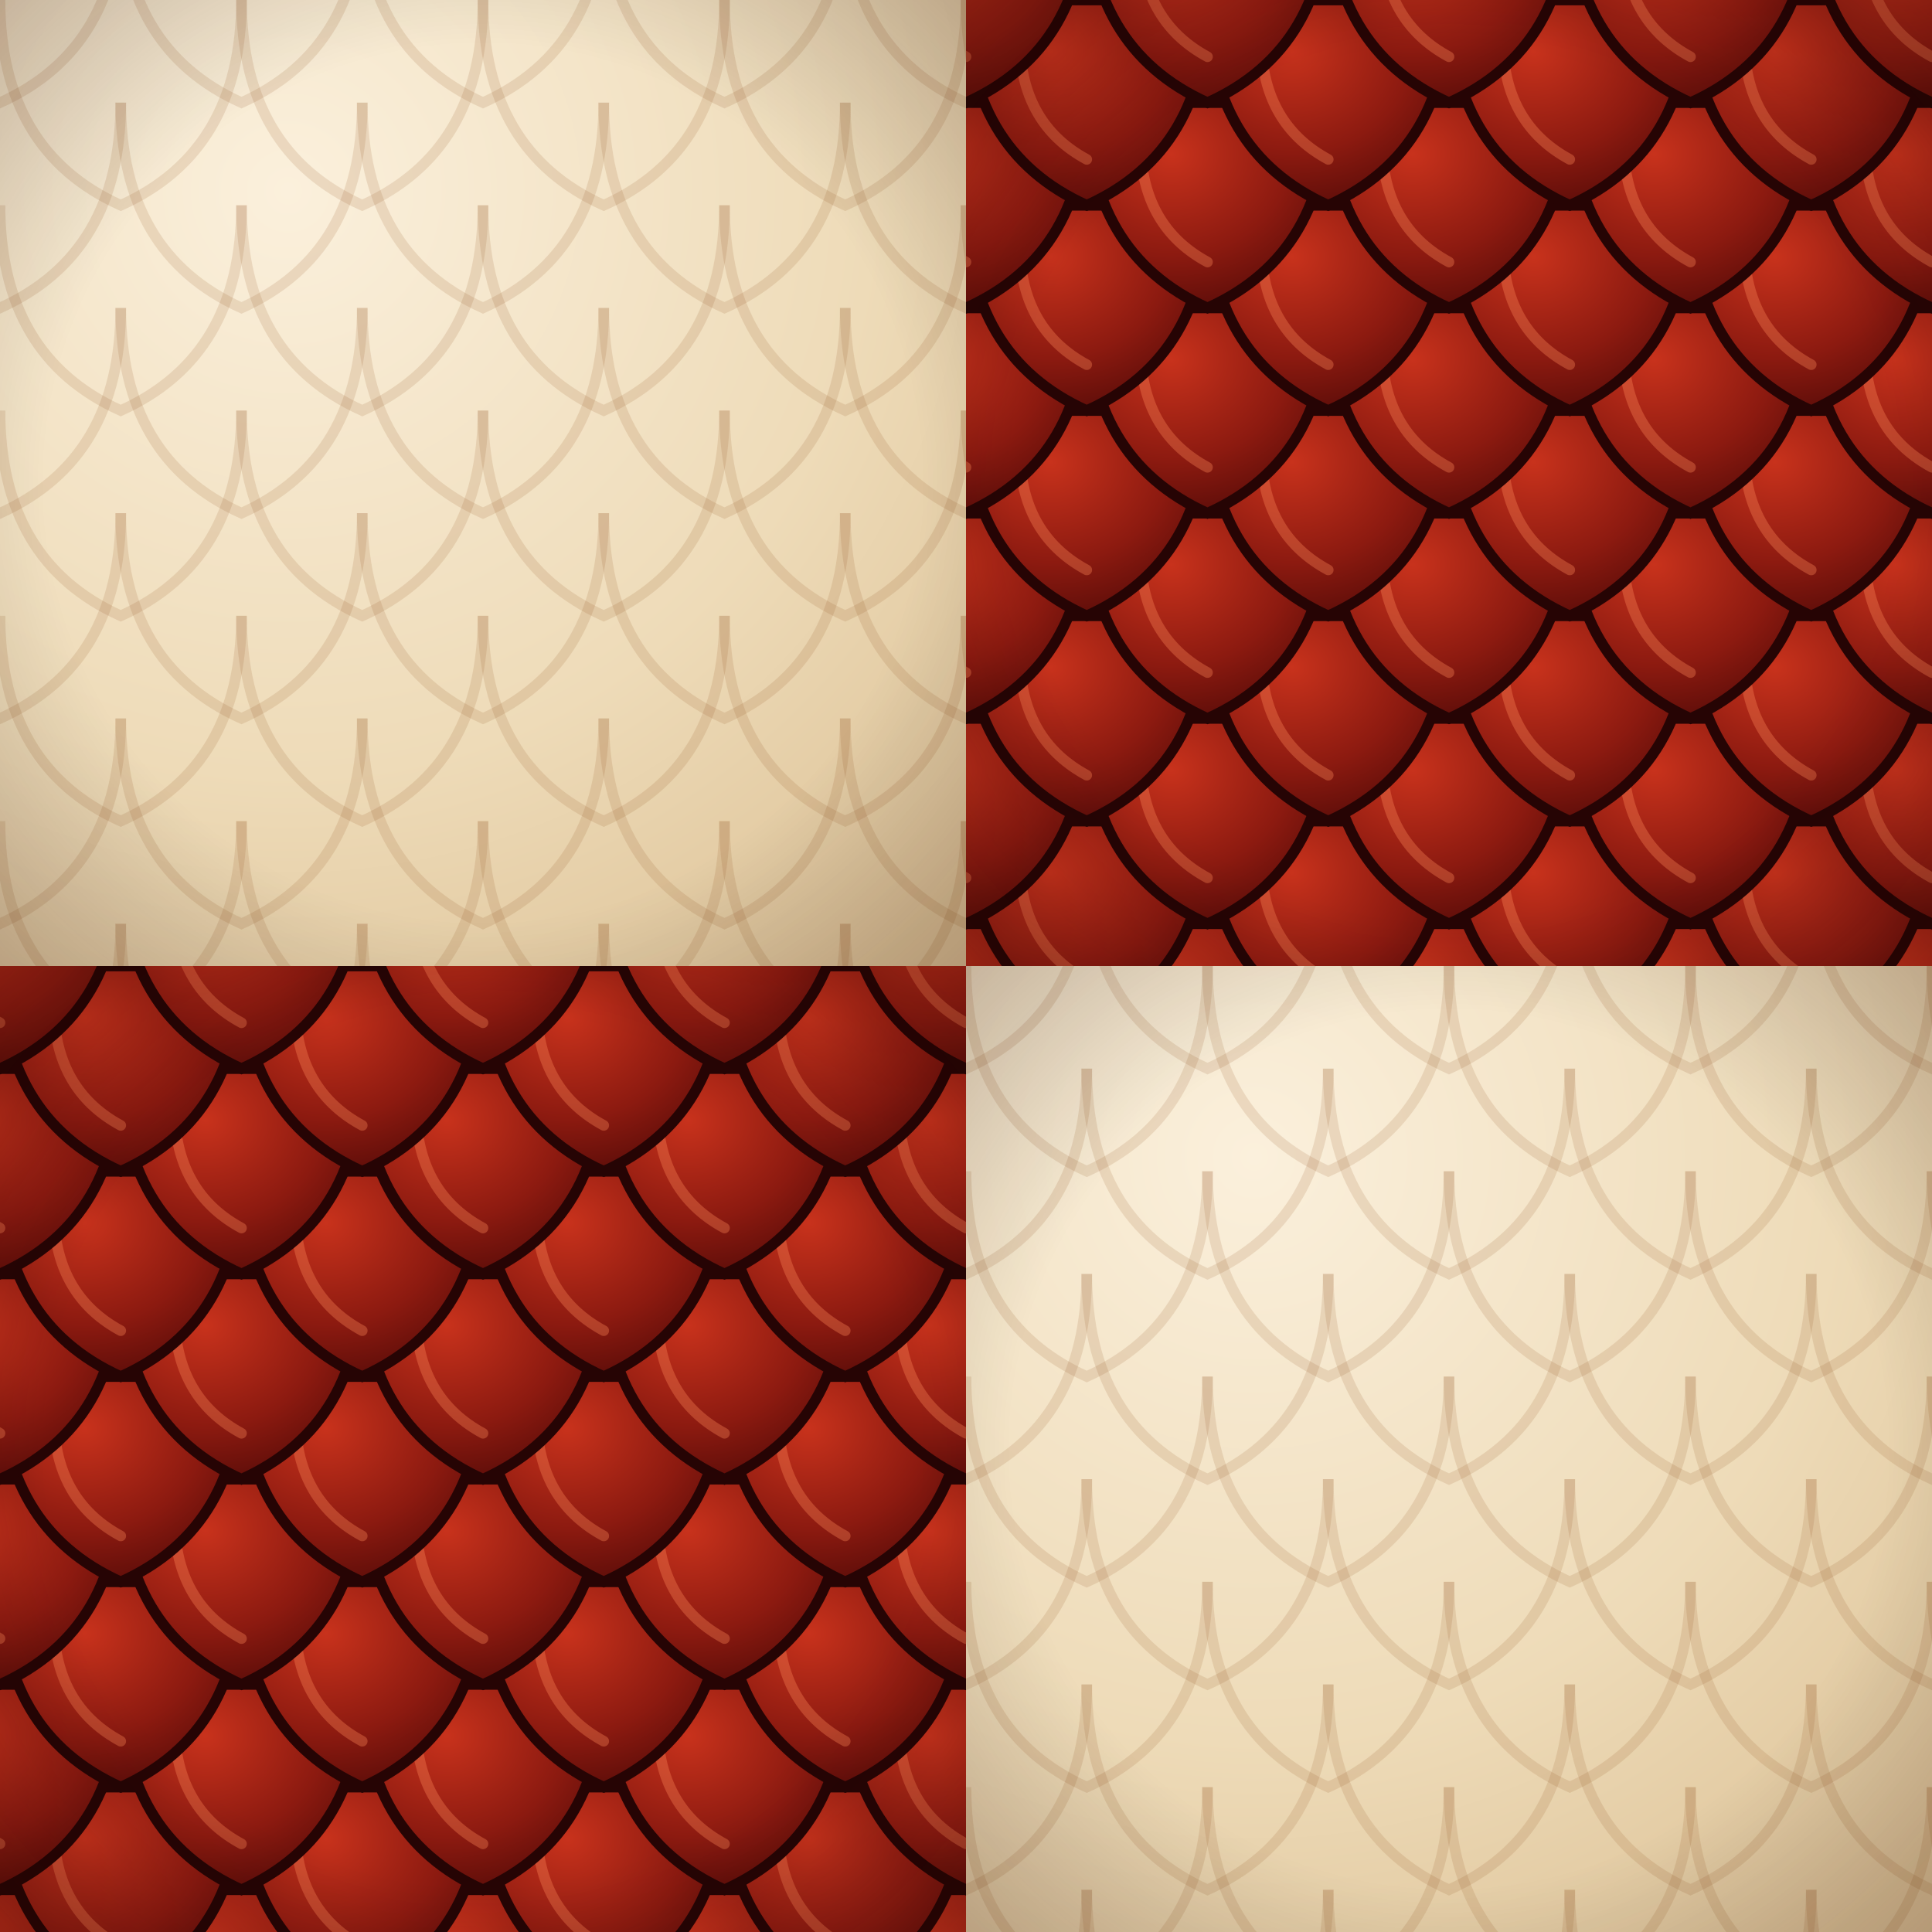
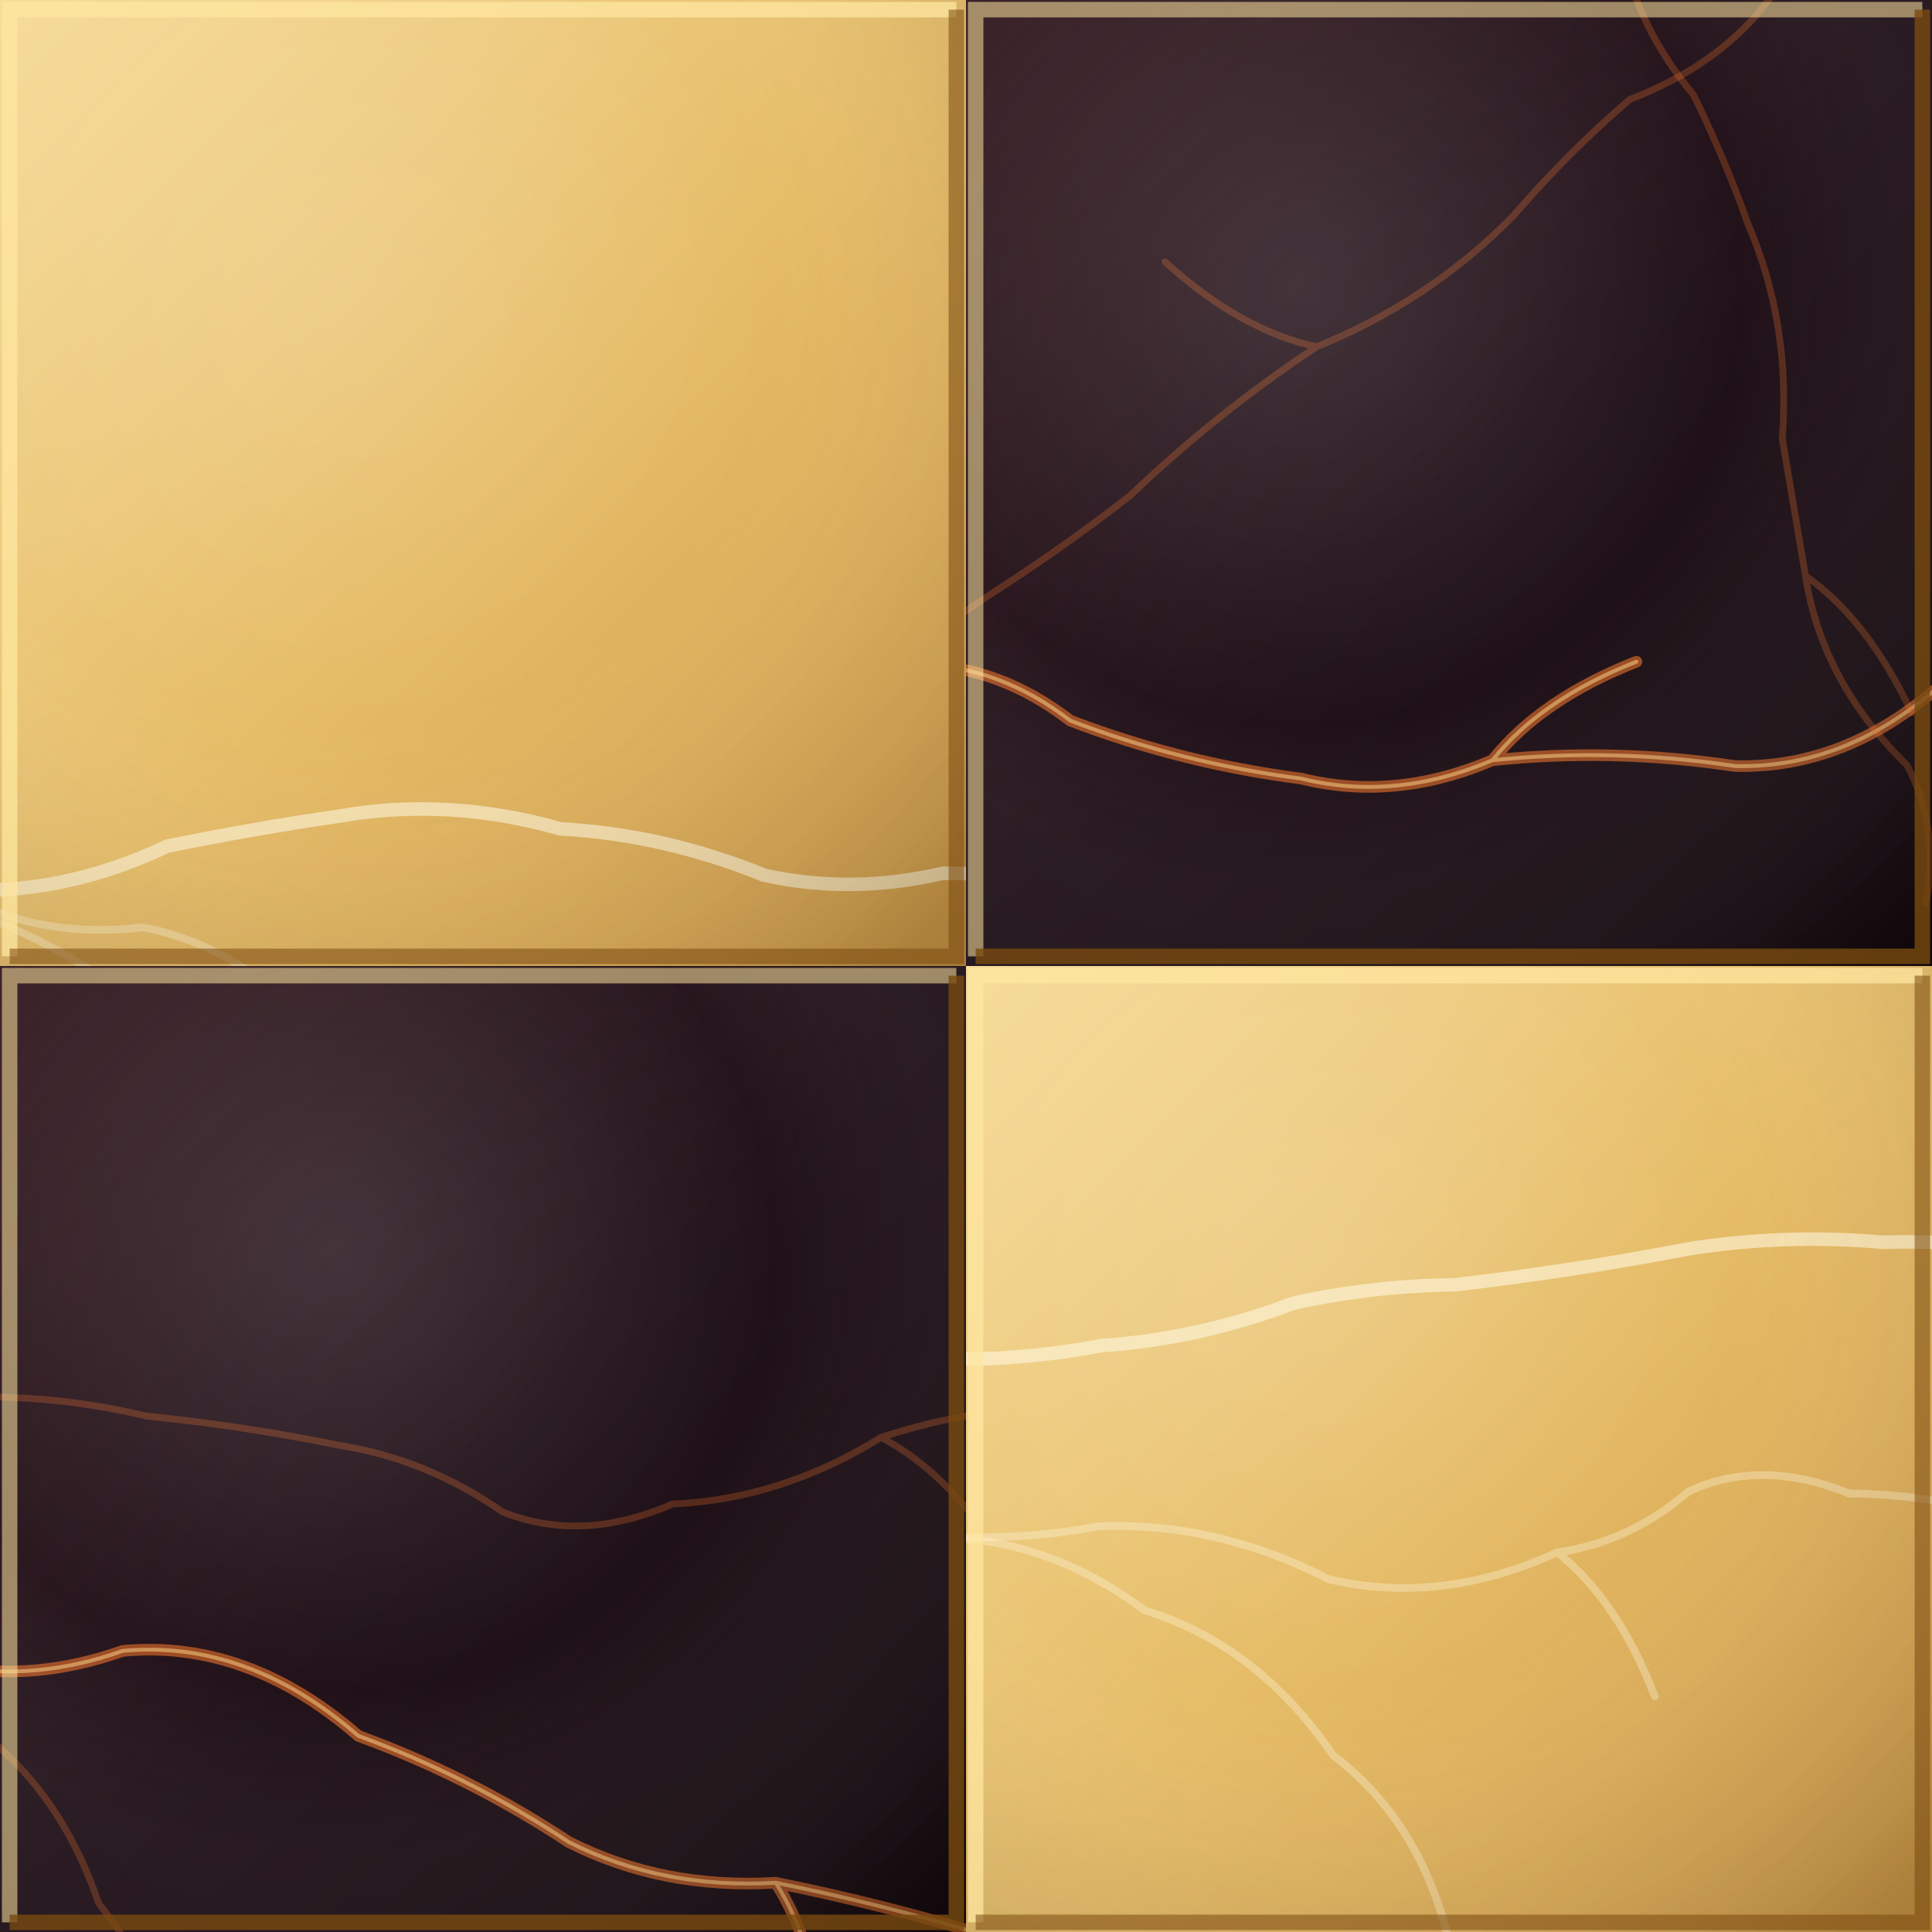
<svg xmlns="http://www.w3.org/2000/svg" viewBox="0 0 200 200">
  <defs>
-     <radialGradient id="gl" cx=".3" cy=".2" r="1">
-       <stop offset="0" stop-color="#fbf0dc" />
-       <stop offset=".6" stop-color="#eedbb8" />
-       <stop offset="1" stop-color="#dcc196" />
-     </radialGradient>
-     <radialGradient id="sd" cx=".35" cy=".25" r=".9">
-       <stop offset="0" stop-color="#c8321c" />
-       <stop offset=".55" stop-color="#8c1a10" />
-       <stop offset="1" stop-color="#4a0806" />
-     </radialGradient>
-     <radialGradient id="gv" cx=".5" cy=".5" r=".75">
-       <stop offset=".6" stop-color="#000" stop-opacity="0" />
-       <stop offset="1" stop-color="#2a0602" stop-opacity=".25" />
+     <linearGradient id="gl" x1="0" y1="0" x2="1" y2="1">
+       <stop offset="0" stop-color="#f6dc9a" />
+       <stop offset=".5" stop-color="#e6bd68" />
+       <stop offset="1" stop-color="#cf9a45" />
+     </linearGradient>
+     <linearGradient id="gd" x1="0" y1="0" x2="1" y2="1">
+       <stop offset="0" stop-color="#3a2228" />
+       <stop offset=".5" stop-color="#22121a" />
+       <stop offset="1" stop-color="#140a0e" />
+     </linearGradient>
+     <radialGradient id="gv" cx=".35" cy=".3" r=".9">
+       <stop offset="0" stop-color="#fff" stop-opacity=".12" />
+       <stop offset=".5" stop-color="#fff" stop-opacity="0" />
+       <stop offset="1" stop-color="#000" stop-opacity=".18" />
    </radialGradient>
    <clipPath id="c">
      <rect width="100" height="100" />
    </clipPath>
-     <g id="d" clip-path="url(#c)">
-       <rect width="100" height="100" fill="#4a0d0a" />
-       <path d="M0 106.25 Q0 121.875 12.5 127.5 Q25 121.875 25 106.25 Z" fill="url(#sd)" stroke="#260404" stroke-width="1.1" />
-       <path d="M5.625 111.875 Q6.25 119.375 12.5 122.75" fill="none" stroke="#ff8a5a" stroke-opacity=".35" stroke-width="1.1" stroke-linecap="round" />
-       <path d="M25 106.25 Q25 121.875 37.5 127.5 Q50 121.875 50 106.25 Z" fill="url(#sd)" stroke="#260404" stroke-width="1.1" />
-       <path d="M30.625 111.875 Q31.25 119.375 37.5 122.75" fill="none" stroke="#ff8a5a" stroke-opacity=".35" stroke-width="1.1" stroke-linecap="round" />
-       <path d="M50 106.25 Q50 121.875 62.5 127.5 Q75 121.875 75 106.25 Z" fill="url(#sd)" stroke="#260404" stroke-width="1.1" />
-       <path d="M55.625 111.875 Q56.25 119.375 62.5 122.75" fill="none" stroke="#ff8a5a" stroke-opacity=".35" stroke-width="1.1" stroke-linecap="round" />
-       <path d="M75 106.25 Q75 121.875 87.5 127.5 Q100 121.875 100 106.25 Z" fill="url(#sd)" stroke="#260404" stroke-width="1.1" />
-       <path d="M80.625 111.875 Q81.25 119.375 87.5 122.75" fill="none" stroke="#ff8a5a" stroke-opacity=".35" stroke-width="1.1" stroke-linecap="round" />
-       <path d="M100 106.25 Q100 121.875 112.5 127.5 Q125 121.875 125 106.25 Z" fill="url(#sd)" stroke="#260404" stroke-width="1.1" />
-       <path d="M105.625 111.875 Q106.25 119.375 112.5 122.75" fill="none" stroke="#ff8a5a" stroke-opacity=".35" stroke-width="1.1" stroke-linecap="round" />
-       <path d="M-12.5 95.625 Q-12.5 111.25 0 116.875 Q12.5 111.25 12.5 95.625 Z" fill="url(#sd)" stroke="#260404" stroke-width="1.1" />
-       <path d="M-6.875 101.25 Q-6.25 108.75 0 112.125" fill="none" stroke="#ff8a5a" stroke-opacity=".35" stroke-width="1.1" stroke-linecap="round" />
-       <path d="M12.5 95.625 Q12.5 111.25 25 116.875 Q37.5 111.25 37.5 95.625 Z" fill="url(#sd)" stroke="#260404" stroke-width="1.1" />
-       <path d="M18.125 101.25 Q18.75 108.75 25 112.125" fill="none" stroke="#ff8a5a" stroke-opacity=".35" stroke-width="1.1" stroke-linecap="round" />
-       <path d="M37.5 95.625 Q37.5 111.25 50 116.875 Q62.5 111.25 62.5 95.625 Z" fill="url(#sd)" stroke="#260404" stroke-width="1.1" />
-       <path d="M43.125 101.25 Q43.75 108.75 50 112.125" fill="none" stroke="#ff8a5a" stroke-opacity=".35" stroke-width="1.1" stroke-linecap="round" />
-       <path d="M62.5 95.625 Q62.5 111.25 75 116.875 Q87.5 111.25 87.5 95.625 Z" fill="url(#sd)" stroke="#260404" stroke-width="1.1" />
-       <path d="M68.125 101.25 Q68.75 108.75 75 112.125" fill="none" stroke="#ff8a5a" stroke-opacity=".35" stroke-width="1.1" stroke-linecap="round" />
-       <path d="M87.5 95.625 Q87.5 111.25 100 116.875 Q112.5 111.25 112.5 95.625 Z" fill="url(#sd)" stroke="#260404" stroke-width="1.1" />
-       <path d="M93.125 101.25 Q93.75 108.75 100 112.125" fill="none" stroke="#ff8a5a" stroke-opacity=".35" stroke-width="1.1" stroke-linecap="round" />
-       <path d="M0 85 Q0 100.625 12.5 106.25 Q25 100.625 25 85 Z" fill="url(#sd)" stroke="#260404" stroke-width="1.1" />
-       <path d="M5.625 90.625 Q6.25 98.125 12.5 101.5" fill="none" stroke="#ff8a5a" stroke-opacity=".35" stroke-width="1.1" stroke-linecap="round" />
-       <path d="M25 85 Q25 100.625 37.5 106.25 Q50 100.625 50 85 Z" fill="url(#sd)" stroke="#260404" stroke-width="1.1" />
-       <path d="M30.625 90.625 Q31.25 98.125 37.5 101.5" fill="none" stroke="#ff8a5a" stroke-opacity=".35" stroke-width="1.1" stroke-linecap="round" />
-       <path d="M50 85 Q50 100.625 62.5 106.25 Q75 100.625 75 85 Z" fill="url(#sd)" stroke="#260404" stroke-width="1.1" />
-       <path d="M55.625 90.625 Q56.25 98.125 62.5 101.5" fill="none" stroke="#ff8a5a" stroke-opacity=".35" stroke-width="1.1" stroke-linecap="round" />
-       <path d="M75 85 Q75 100.625 87.5 106.25 Q100 100.625 100 85 Z" fill="url(#sd)" stroke="#260404" stroke-width="1.1" />
-       <path d="M80.625 90.625 Q81.25 98.125 87.5 101.5" fill="none" stroke="#ff8a5a" stroke-opacity=".35" stroke-width="1.1" stroke-linecap="round" />
-       <path d="M100 85 Q100 100.625 112.5 106.25 Q125 100.625 125 85 Z" fill="url(#sd)" stroke="#260404" stroke-width="1.1" />
-       <path d="M105.625 90.625 Q106.25 98.125 112.5 101.5" fill="none" stroke="#ff8a5a" stroke-opacity=".35" stroke-width="1.1" stroke-linecap="round" />
-       <path d="M-12.5 74.375 Q-12.5 90 0 95.625 Q12.5 90 12.5 74.375 Z" fill="url(#sd)" stroke="#260404" stroke-width="1.1" />
-       <path d="M-6.875 80 Q-6.25 87.5 0 90.875" fill="none" stroke="#ff8a5a" stroke-opacity=".35" stroke-width="1.1" stroke-linecap="round" />
-       <path d="M12.5 74.375 Q12.5 90 25 95.625 Q37.5 90 37.5 74.375 Z" fill="url(#sd)" stroke="#260404" stroke-width="1.1" />
-       <path d="M18.125 80 Q18.75 87.5 25 90.875" fill="none" stroke="#ff8a5a" stroke-opacity=".35" stroke-width="1.1" stroke-linecap="round" />
-       <path d="M37.5 74.375 Q37.5 90 50 95.625 Q62.5 90 62.5 74.375 Z" fill="url(#sd)" stroke="#260404" stroke-width="1.1" />
-       <path d="M43.125 80 Q43.75 87.5 50 90.875" fill="none" stroke="#ff8a5a" stroke-opacity=".35" stroke-width="1.1" stroke-linecap="round" />
-       <path d="M62.5 74.375 Q62.5 90 75 95.625 Q87.5 90 87.5 74.375 Z" fill="url(#sd)" stroke="#260404" stroke-width="1.1" />
-       <path d="M68.125 80 Q68.75 87.5 75 90.875" fill="none" stroke="#ff8a5a" stroke-opacity=".35" stroke-width="1.1" stroke-linecap="round" />
-       <path d="M87.5 74.375 Q87.5 90 100 95.625 Q112.5 90 112.5 74.375 Z" fill="url(#sd)" stroke="#260404" stroke-width="1.1" />
-       <path d="M93.125 80 Q93.75 87.5 100 90.875" fill="none" stroke="#ff8a5a" stroke-opacity=".35" stroke-width="1.1" stroke-linecap="round" />
-       <path d="M0 63.75 Q0 79.375 12.5 85 Q25 79.375 25 63.75 Z" fill="url(#sd)" stroke="#260404" stroke-width="1.1" />
-       <path d="M5.625 69.375 Q6.25 76.875 12.5 80.25" fill="none" stroke="#ff8a5a" stroke-opacity=".35" stroke-width="1.1" stroke-linecap="round" />
-       <path d="M25 63.75 Q25 79.375 37.5 85 Q50 79.375 50 63.75 Z" fill="url(#sd)" stroke="#260404" stroke-width="1.1" />
-       <path d="M30.625 69.375 Q31.25 76.875 37.5 80.25" fill="none" stroke="#ff8a5a" stroke-opacity=".35" stroke-width="1.1" stroke-linecap="round" />
-       <path d="M50 63.75 Q50 79.375 62.5 85 Q75 79.375 75 63.75 Z" fill="url(#sd)" stroke="#260404" stroke-width="1.1" />
-       <path d="M55.625 69.375 Q56.25 76.875 62.5 80.25" fill="none" stroke="#ff8a5a" stroke-opacity=".35" stroke-width="1.1" stroke-linecap="round" />
-       <path d="M75 63.75 Q75 79.375 87.5 85 Q100 79.375 100 63.75 Z" fill="url(#sd)" stroke="#260404" stroke-width="1.1" />
-       <path d="M80.625 69.375 Q81.25 76.875 87.5 80.25" fill="none" stroke="#ff8a5a" stroke-opacity=".35" stroke-width="1.1" stroke-linecap="round" />
-       <path d="M100 63.75 Q100 79.375 112.5 85 Q125 79.375 125 63.75 Z" fill="url(#sd)" stroke="#260404" stroke-width="1.1" />
-       <path d="M105.625 69.375 Q106.25 76.875 112.5 80.25" fill="none" stroke="#ff8a5a" stroke-opacity=".35" stroke-width="1.1" stroke-linecap="round" />
-       <path d="M-12.5 53.125 Q-12.5 68.75 0 74.375 Q12.5 68.75 12.5 53.125 Z" fill="url(#sd)" stroke="#260404" stroke-width="1.1" />
-       <path d="M-6.875 58.75 Q-6.25 66.25 0 69.625" fill="none" stroke="#ff8a5a" stroke-opacity=".35" stroke-width="1.1" stroke-linecap="round" />
-       <path d="M12.5 53.125 Q12.5 68.75 25 74.375 Q37.5 68.75 37.5 53.125 Z" fill="url(#sd)" stroke="#260404" stroke-width="1.1" />
-       <path d="M18.125 58.75 Q18.75 66.25 25 69.625" fill="none" stroke="#ff8a5a" stroke-opacity=".35" stroke-width="1.1" stroke-linecap="round" />
-       <path d="M37.5 53.125 Q37.5 68.75 50 74.375 Q62.5 68.75 62.5 53.125 Z" fill="url(#sd)" stroke="#260404" stroke-width="1.1" />
-       <path d="M43.125 58.75 Q43.75 66.25 50 69.625" fill="none" stroke="#ff8a5a" stroke-opacity=".35" stroke-width="1.1" stroke-linecap="round" />
-       <path d="M62.5 53.125 Q62.5 68.75 75 74.375 Q87.5 68.75 87.5 53.125 Z" fill="url(#sd)" stroke="#260404" stroke-width="1.1" />
-       <path d="M68.125 58.75 Q68.75 66.25 75 69.625" fill="none" stroke="#ff8a5a" stroke-opacity=".35" stroke-width="1.1" stroke-linecap="round" />
-       <path d="M87.5 53.125 Q87.5 68.75 100 74.375 Q112.5 68.75 112.5 53.125 Z" fill="url(#sd)" stroke="#260404" stroke-width="1.1" />
-       <path d="M93.125 58.75 Q93.75 66.25 100 69.625" fill="none" stroke="#ff8a5a" stroke-opacity=".35" stroke-width="1.1" stroke-linecap="round" />
-       <path d="M0 42.5 Q0 58.125 12.5 63.75 Q25 58.125 25 42.5 Z" fill="url(#sd)" stroke="#260404" stroke-width="1.1" />
-       <path d="M5.625 48.125 Q6.25 55.625 12.5 59" fill="none" stroke="#ff8a5a" stroke-opacity=".35" stroke-width="1.1" stroke-linecap="round" />
-       <path d="M25 42.5 Q25 58.125 37.5 63.75 Q50 58.125 50 42.5 Z" fill="url(#sd)" stroke="#260404" stroke-width="1.1" />
-       <path d="M30.625 48.125 Q31.25 55.625 37.5 59" fill="none" stroke="#ff8a5a" stroke-opacity=".35" stroke-width="1.1" stroke-linecap="round" />
-       <path d="M50 42.5 Q50 58.125 62.5 63.75 Q75 58.125 75 42.5 Z" fill="url(#sd)" stroke="#260404" stroke-width="1.1" />
-       <path d="M55.625 48.125 Q56.25 55.625 62.5 59" fill="none" stroke="#ff8a5a" stroke-opacity=".35" stroke-width="1.1" stroke-linecap="round" />
-       <path d="M75 42.5 Q75 58.125 87.5 63.75 Q100 58.125 100 42.5 Z" fill="url(#sd)" stroke="#260404" stroke-width="1.1" />
-       <path d="M80.625 48.125 Q81.25 55.625 87.5 59" fill="none" stroke="#ff8a5a" stroke-opacity=".35" stroke-width="1.1" stroke-linecap="round" />
-       <path d="M100 42.5 Q100 58.125 112.5 63.75 Q125 58.125 125 42.5 Z" fill="url(#sd)" stroke="#260404" stroke-width="1.1" />
-       <path d="M105.625 48.125 Q106.25 55.625 112.5 59" fill="none" stroke="#ff8a5a" stroke-opacity=".35" stroke-width="1.1" stroke-linecap="round" />
-       <path d="M-12.5 31.875 Q-12.5 47.5 0 53.125 Q12.5 47.5 12.5 31.875 Z" fill="url(#sd)" stroke="#260404" stroke-width="1.1" />
-       <path d="M-6.875 37.5 Q-6.25 45 0 48.375" fill="none" stroke="#ff8a5a" stroke-opacity=".35" stroke-width="1.1" stroke-linecap="round" />
-       <path d="M12.5 31.875 Q12.5 47.5 25 53.125 Q37.5 47.5 37.5 31.875 Z" fill="url(#sd)" stroke="#260404" stroke-width="1.1" />
-       <path d="M18.125 37.5 Q18.75 45 25 48.375" fill="none" stroke="#ff8a5a" stroke-opacity=".35" stroke-width="1.1" stroke-linecap="round" />
-       <path d="M37.5 31.875 Q37.5 47.5 50 53.125 Q62.5 47.5 62.5 31.875 Z" fill="url(#sd)" stroke="#260404" stroke-width="1.1" />
-       <path d="M43.125 37.5 Q43.75 45 50 48.375" fill="none" stroke="#ff8a5a" stroke-opacity=".35" stroke-width="1.1" stroke-linecap="round" />
-       <path d="M62.5 31.875 Q62.5 47.5 75 53.125 Q87.5 47.5 87.5 31.875 Z" fill="url(#sd)" stroke="#260404" stroke-width="1.1" />
-       <path d="M68.125 37.5 Q68.75 45 75 48.375" fill="none" stroke="#ff8a5a" stroke-opacity=".35" stroke-width="1.1" stroke-linecap="round" />
-       <path d="M87.5 31.875 Q87.5 47.5 100 53.125 Q112.5 47.5 112.5 31.875 Z" fill="url(#sd)" stroke="#260404" stroke-width="1.1" />
-       <path d="M93.125 37.5 Q93.75 45 100 48.375" fill="none" stroke="#ff8a5a" stroke-opacity=".35" stroke-width="1.1" stroke-linecap="round" />
-       <path d="M0 21.25 Q0 36.875 12.5 42.5 Q25 36.875 25 21.25 Z" fill="url(#sd)" stroke="#260404" stroke-width="1.1" />
-       <path d="M5.625 26.875 Q6.25 34.375 12.5 37.75" fill="none" stroke="#ff8a5a" stroke-opacity=".35" stroke-width="1.1" stroke-linecap="round" />
-       <path d="M25 21.25 Q25 36.875 37.5 42.5 Q50 36.875 50 21.25 Z" fill="url(#sd)" stroke="#260404" stroke-width="1.1" />
-       <path d="M30.625 26.875 Q31.25 34.375 37.5 37.75" fill="none" stroke="#ff8a5a" stroke-opacity=".35" stroke-width="1.1" stroke-linecap="round" />
-       <path d="M50 21.25 Q50 36.875 62.5 42.5 Q75 36.875 75 21.25 Z" fill="url(#sd)" stroke="#260404" stroke-width="1.1" />
-       <path d="M55.625 26.875 Q56.25 34.375 62.5 37.75" fill="none" stroke="#ff8a5a" stroke-opacity=".35" stroke-width="1.1" stroke-linecap="round" />
-       <path d="M75 21.25 Q75 36.875 87.5 42.5 Q100 36.875 100 21.25 Z" fill="url(#sd)" stroke="#260404" stroke-width="1.1" />
-       <path d="M80.625 26.875 Q81.25 34.375 87.5 37.75" fill="none" stroke="#ff8a5a" stroke-opacity=".35" stroke-width="1.1" stroke-linecap="round" />
-       <path d="M100 21.25 Q100 36.875 112.5 42.5 Q125 36.875 125 21.25 Z" fill="url(#sd)" stroke="#260404" stroke-width="1.1" />
-       <path d="M105.625 26.875 Q106.25 34.375 112.5 37.75" fill="none" stroke="#ff8a5a" stroke-opacity=".35" stroke-width="1.1" stroke-linecap="round" />
-       <path d="M-12.5 10.625 Q-12.5 26.25 0 31.875 Q12.5 26.25 12.5 10.625 Z" fill="url(#sd)" stroke="#260404" stroke-width="1.1" />
-       <path d="M-6.875 16.25 Q-6.25 23.75 0 27.125" fill="none" stroke="#ff8a5a" stroke-opacity=".35" stroke-width="1.1" stroke-linecap="round" />
-       <path d="M12.5 10.625 Q12.5 26.25 25 31.875 Q37.5 26.25 37.5 10.625 Z" fill="url(#sd)" stroke="#260404" stroke-width="1.1" />
-       <path d="M18.125 16.25 Q18.75 23.75 25 27.125" fill="none" stroke="#ff8a5a" stroke-opacity=".35" stroke-width="1.1" stroke-linecap="round" />
-       <path d="M37.5 10.625 Q37.5 26.25 50 31.875 Q62.5 26.25 62.5 10.625 Z" fill="url(#sd)" stroke="#260404" stroke-width="1.1" />
-       <path d="M43.125 16.25 Q43.75 23.75 50 27.125" fill="none" stroke="#ff8a5a" stroke-opacity=".35" stroke-width="1.1" stroke-linecap="round" />
-       <path d="M62.5 10.625 Q62.5 26.25 75 31.875 Q87.5 26.25 87.5 10.625 Z" fill="url(#sd)" stroke="#260404" stroke-width="1.1" />
-       <path d="M68.125 16.25 Q68.75 23.75 75 27.125" fill="none" stroke="#ff8a5a" stroke-opacity=".35" stroke-width="1.1" stroke-linecap="round" />
-       <path d="M87.5 10.625 Q87.5 26.25 100 31.875 Q112.5 26.25 112.5 10.625 Z" fill="url(#sd)" stroke="#260404" stroke-width="1.1" />
-       <path d="M93.125 16.25 Q93.75 23.75 100 27.125" fill="none" stroke="#ff8a5a" stroke-opacity=".35" stroke-width="1.1" stroke-linecap="round" />
-       <path d="M0 0 Q0 15.625 12.5 21.25 Q25 15.625 25 0 Z" fill="url(#sd)" stroke="#260404" stroke-width="1.1" />
-       <path d="M5.625 5.625 Q6.25 13.125 12.5 16.5" fill="none" stroke="#ff8a5a" stroke-opacity=".35" stroke-width="1.1" stroke-linecap="round" />
-       <path d="M25 0 Q25 15.625 37.5 21.25 Q50 15.625 50 0 Z" fill="url(#sd)" stroke="#260404" stroke-width="1.1" />
-       <path d="M30.625 5.625 Q31.25 13.125 37.5 16.5" fill="none" stroke="#ff8a5a" stroke-opacity=".35" stroke-width="1.1" stroke-linecap="round" />
-       <path d="M50 0 Q50 15.625 62.5 21.25 Q75 15.625 75 0 Z" fill="url(#sd)" stroke="#260404" stroke-width="1.1" />
-       <path d="M55.625 5.625 Q56.25 13.125 62.5 16.5" fill="none" stroke="#ff8a5a" stroke-opacity=".35" stroke-width="1.1" stroke-linecap="round" />
-       <path d="M75 0 Q75 15.625 87.5 21.25 Q100 15.625 100 0 Z" fill="url(#sd)" stroke="#260404" stroke-width="1.1" />
-       <path d="M80.625 5.625 Q81.25 13.125 87.5 16.5" fill="none" stroke="#ff8a5a" stroke-opacity=".35" stroke-width="1.1" stroke-linecap="round" />
-       <path d="M100 0 Q100 15.625 112.5 21.25 Q125 15.625 125 0 Z" fill="url(#sd)" stroke="#260404" stroke-width="1.1" />
-       <path d="M105.625 5.625 Q106.25 13.125 112.5 16.5" fill="none" stroke="#ff8a5a" stroke-opacity=".35" stroke-width="1.1" stroke-linecap="round" />
-       <path d="M-12.5 -10.625 Q-12.5 5 0 10.625 Q12.5 5 12.5 -10.625 Z" fill="url(#sd)" stroke="#260404" stroke-width="1.1" />
-       <path d="M-6.875 -5 Q-6.25 2.5 0 5.875" fill="none" stroke="#ff8a5a" stroke-opacity=".35" stroke-width="1.1" stroke-linecap="round" />
-       <path d="M12.5 -10.625 Q12.5 5 25 10.625 Q37.5 5 37.5 -10.625 Z" fill="url(#sd)" stroke="#260404" stroke-width="1.1" />
-       <path d="M18.125 -5 Q18.75 2.5 25 5.875" fill="none" stroke="#ff8a5a" stroke-opacity=".35" stroke-width="1.1" stroke-linecap="round" />
-       <path d="M37.5 -10.625 Q37.5 5 50 10.625 Q62.5 5 62.5 -10.625 Z" fill="url(#sd)" stroke="#260404" stroke-width="1.1" />
-       <path d="M43.125 -5 Q43.75 2.5 50 5.875" fill="none" stroke="#ff8a5a" stroke-opacity=".35" stroke-width="1.1" stroke-linecap="round" />
-       <path d="M62.5 -10.625 Q62.5 5 75 10.625 Q87.5 5 87.5 -10.625 Z" fill="url(#sd)" stroke="#260404" stroke-width="1.1" />
-       <path d="M68.125 -5 Q68.75 2.5 75 5.875" fill="none" stroke="#ff8a5a" stroke-opacity=".35" stroke-width="1.1" stroke-linecap="round" />
-       <path d="M87.5 -10.625 Q87.5 5 100 10.625 Q112.5 5 112.5 -10.625 Z" fill="url(#sd)" stroke="#260404" stroke-width="1.1" />
-       <path d="M93.125 -5 Q93.75 2.5 100 5.875" fill="none" stroke="#ff8a5a" stroke-opacity=".35" stroke-width="1.1" stroke-linecap="round" />
+     <g id="l1" clip-path="url(#c)">
+       <rect width="100" height="100" fill="url(#gl)" />
+       <g fill="none" stroke-linecap="round">
+         <path d="M-5 92.1 Q6.4 92.8 17.3 87.6 Q26.1 85.8 35 84.5 Q46.4 82.5 58 85.8 Q68.8 86.4 79.1 90.6 Q88.1 92.6 97.6 90.4 Q104.9 90.3 112 92.8 " stroke="#fff6dc" stroke-opacity="0.6" stroke-width="1.4" />
+         <path d="M-5 92.2 Q3.7 97.3 14.8 96 Q25.7 98.1 33.6 108 Q42.4 113.6 49.6 121.4 Q56.7 127.3 58.6 137.6 Q62.4 144.5 68.2 150.1 Q74.1 157.7 82.5 162.9 M58.6 137.6 Q66.3 139.7 73.8 147.2" stroke="#fff6dc" stroke-opacity="0.35" stroke-width="0.8" />
+         <path d="M-5 93.7 Q6.7 97.4 16.4 105.7 Q24 109.9 33.6 107.6 Q43.6 108.7 53.4 110.9 Q65.7 112.9 78.2 108.1 Q89.1 106.9 99.5 102.7 Q109.3 100.1 119.5 105.3 M78.2 108.1 Q84.4 113.2 88.1 123.2" stroke="#fff6dc" stroke-opacity="0.35" stroke-width="0.8" />
+       </g>
      <rect width="100" height="100" fill="url(#gv)" />
+       <path d="M1 99 V1 H99" fill="none" stroke="#ffe6a0" stroke-opacity="0.75" stroke-width="1.6" />
+       <path d="M1 99 H99 V1" fill="none" stroke="#7a4a10" stroke-opacity="0.55" stroke-width="1.6" />
    </g>
-     <g id="l" clip-path="url(#c)">
+     <g id="l2" clip-path="url(#c)">
      <rect width="100" height="100" fill="url(#gl)" />
-       <path d="M0 106.25 Q0 121.875 12.5 127.5 Q25 121.875 25 106.25" fill="none" stroke="#8a4a1c" stroke-opacity=".14" stroke-width="1.1" />
-       <path d="M25 106.25 Q25 121.875 37.5 127.5 Q50 121.875 50 106.25" fill="none" stroke="#8a4a1c" stroke-opacity=".14" stroke-width="1.1" />
-       <path d="M50 106.25 Q50 121.875 62.5 127.5 Q75 121.875 75 106.25" fill="none" stroke="#8a4a1c" stroke-opacity=".14" stroke-width="1.1" />
-       <path d="M75 106.25 Q75 121.875 87.5 127.5 Q100 121.875 100 106.25" fill="none" stroke="#8a4a1c" stroke-opacity=".14" stroke-width="1.1" />
-       <path d="M100 106.25 Q100 121.875 112.5 127.5 Q125 121.875 125 106.25" fill="none" stroke="#8a4a1c" stroke-opacity=".14" stroke-width="1.1" />
-       <path d="M-12.5 95.625 Q-12.5 111.25 0 116.875 Q12.5 111.25 12.5 95.625" fill="none" stroke="#8a4a1c" stroke-opacity=".14" stroke-width="1.1" />
-       <path d="M12.5 95.625 Q12.5 111.25 25 116.875 Q37.5 111.25 37.5 95.625" fill="none" stroke="#8a4a1c" stroke-opacity=".14" stroke-width="1.1" />
-       <path d="M37.5 95.625 Q37.5 111.25 50 116.875 Q62.5 111.25 62.5 95.625" fill="none" stroke="#8a4a1c" stroke-opacity=".14" stroke-width="1.1" />
-       <path d="M62.5 95.625 Q62.5 111.25 75 116.875 Q87.5 111.25 87.5 95.625" fill="none" stroke="#8a4a1c" stroke-opacity=".14" stroke-width="1.1" />
-       <path d="M87.5 95.625 Q87.5 111.25 100 116.875 Q112.5 111.25 112.5 95.625" fill="none" stroke="#8a4a1c" stroke-opacity=".14" stroke-width="1.1" />
-       <path d="M0 85 Q0 100.625 12.5 106.25 Q25 100.625 25 85" fill="none" stroke="#8a4a1c" stroke-opacity=".14" stroke-width="1.1" />
-       <path d="M25 85 Q25 100.625 37.5 106.25 Q50 100.625 50 85" fill="none" stroke="#8a4a1c" stroke-opacity=".14" stroke-width="1.1" />
-       <path d="M50 85 Q50 100.625 62.5 106.25 Q75 100.625 75 85" fill="none" stroke="#8a4a1c" stroke-opacity=".14" stroke-width="1.1" />
-       <path d="M75 85 Q75 100.625 87.5 106.25 Q100 100.625 100 85" fill="none" stroke="#8a4a1c" stroke-opacity=".14" stroke-width="1.1" />
-       <path d="M100 85 Q100 100.625 112.5 106.25 Q125 100.625 125 85" fill="none" stroke="#8a4a1c" stroke-opacity=".14" stroke-width="1.1" />
-       <path d="M-12.5 74.375 Q-12.5 90 0 95.625 Q12.5 90 12.5 74.375" fill="none" stroke="#8a4a1c" stroke-opacity=".14" stroke-width="1.1" />
-       <path d="M12.5 74.375 Q12.5 90 25 95.625 Q37.5 90 37.5 74.375" fill="none" stroke="#8a4a1c" stroke-opacity=".14" stroke-width="1.1" />
-       <path d="M37.5 74.375 Q37.5 90 50 95.625 Q62.5 90 62.5 74.375" fill="none" stroke="#8a4a1c" stroke-opacity=".14" stroke-width="1.1" />
-       <path d="M62.5 74.375 Q62.5 90 75 95.625 Q87.5 90 87.5 74.375" fill="none" stroke="#8a4a1c" stroke-opacity=".14" stroke-width="1.1" />
-       <path d="M87.5 74.375 Q87.5 90 100 95.625 Q112.5 90 112.5 74.375" fill="none" stroke="#8a4a1c" stroke-opacity=".14" stroke-width="1.1" />
-       <path d="M0 63.75 Q0 79.375 12.5 85 Q25 79.375 25 63.75" fill="none" stroke="#8a4a1c" stroke-opacity=".14" stroke-width="1.1" />
-       <path d="M25 63.75 Q25 79.375 37.5 85 Q50 79.375 50 63.75" fill="none" stroke="#8a4a1c" stroke-opacity=".14" stroke-width="1.1" />
-       <path d="M50 63.75 Q50 79.375 62.5 85 Q75 79.375 75 63.75" fill="none" stroke="#8a4a1c" stroke-opacity=".14" stroke-width="1.1" />
-       <path d="M75 63.75 Q75 79.375 87.5 85 Q100 79.375 100 63.75" fill="none" stroke="#8a4a1c" stroke-opacity=".14" stroke-width="1.1" />
-       <path d="M100 63.75 Q100 79.375 112.5 85 Q125 79.375 125 63.75" fill="none" stroke="#8a4a1c" stroke-opacity=".14" stroke-width="1.1" />
-       <path d="M-12.5 53.125 Q-12.5 68.75 0 74.375 Q12.5 68.75 12.5 53.125" fill="none" stroke="#8a4a1c" stroke-opacity=".14" stroke-width="1.1" />
-       <path d="M12.5 53.125 Q12.5 68.75 25 74.375 Q37.5 68.75 37.5 53.125" fill="none" stroke="#8a4a1c" stroke-opacity=".14" stroke-width="1.1" />
-       <path d="M37.5 53.125 Q37.5 68.75 50 74.375 Q62.5 68.75 62.5 53.125" fill="none" stroke="#8a4a1c" stroke-opacity=".14" stroke-width="1.1" />
-       <path d="M62.5 53.125 Q62.5 68.75 75 74.375 Q87.5 68.75 87.5 53.125" fill="none" stroke="#8a4a1c" stroke-opacity=".14" stroke-width="1.1" />
-       <path d="M87.5 53.125 Q87.5 68.75 100 74.375 Q112.5 68.75 112.5 53.125" fill="none" stroke="#8a4a1c" stroke-opacity=".14" stroke-width="1.1" />
-       <path d="M0 42.5 Q0 58.125 12.5 63.75 Q25 58.125 25 42.5" fill="none" stroke="#8a4a1c" stroke-opacity=".14" stroke-width="1.1" />
-       <path d="M25 42.5 Q25 58.125 37.5 63.75 Q50 58.125 50 42.5" fill="none" stroke="#8a4a1c" stroke-opacity=".14" stroke-width="1.1" />
-       <path d="M50 42.5 Q50 58.125 62.5 63.75 Q75 58.125 75 42.5" fill="none" stroke="#8a4a1c" stroke-opacity=".14" stroke-width="1.1" />
-       <path d="M75 42.5 Q75 58.125 87.5 63.75 Q100 58.125 100 42.5" fill="none" stroke="#8a4a1c" stroke-opacity=".14" stroke-width="1.1" />
-       <path d="M100 42.5 Q100 58.125 112.5 63.75 Q125 58.125 125 42.5" fill="none" stroke="#8a4a1c" stroke-opacity=".14" stroke-width="1.1" />
-       <path d="M-12.5 31.875 Q-12.5 47.5 0 53.125 Q12.5 47.5 12.5 31.875" fill="none" stroke="#8a4a1c" stroke-opacity=".14" stroke-width="1.1" />
-       <path d="M12.5 31.875 Q12.5 47.5 25 53.125 Q37.5 47.5 37.5 31.875" fill="none" stroke="#8a4a1c" stroke-opacity=".14" stroke-width="1.1" />
-       <path d="M37.5 31.875 Q37.5 47.5 50 53.125 Q62.5 47.5 62.5 31.875" fill="none" stroke="#8a4a1c" stroke-opacity=".14" stroke-width="1.1" />
-       <path d="M62.5 31.875 Q62.5 47.5 75 53.125 Q87.5 47.5 87.5 31.875" fill="none" stroke="#8a4a1c" stroke-opacity=".14" stroke-width="1.1" />
-       <path d="M87.5 31.875 Q87.5 47.5 100 53.125 Q112.5 47.5 112.5 31.875" fill="none" stroke="#8a4a1c" stroke-opacity=".14" stroke-width="1.1" />
-       <path d="M0 21.25 Q0 36.875 12.5 42.5 Q25 36.875 25 21.25" fill="none" stroke="#8a4a1c" stroke-opacity=".14" stroke-width="1.1" />
-       <path d="M25 21.25 Q25 36.875 37.5 42.5 Q50 36.875 50 21.25" fill="none" stroke="#8a4a1c" stroke-opacity=".14" stroke-width="1.1" />
-       <path d="M50 21.25 Q50 36.875 62.5 42.5 Q75 36.875 75 21.25" fill="none" stroke="#8a4a1c" stroke-opacity=".14" stroke-width="1.1" />
-       <path d="M75 21.25 Q75 36.875 87.5 42.5 Q100 36.875 100 21.25" fill="none" stroke="#8a4a1c" stroke-opacity=".14" stroke-width="1.1" />
-       <path d="M100 21.25 Q100 36.875 112.5 42.5 Q125 36.875 125 21.25" fill="none" stroke="#8a4a1c" stroke-opacity=".14" stroke-width="1.1" />
-       <path d="M-12.5 10.625 Q-12.5 26.25 0 31.875 Q12.5 26.25 12.5 10.625" fill="none" stroke="#8a4a1c" stroke-opacity=".14" stroke-width="1.1" />
-       <path d="M12.5 10.625 Q12.5 26.25 25 31.875 Q37.5 26.25 37.5 10.625" fill="none" stroke="#8a4a1c" stroke-opacity=".14" stroke-width="1.1" />
-       <path d="M37.5 10.625 Q37.5 26.25 50 31.875 Q62.5 26.25 62.5 10.625" fill="none" stroke="#8a4a1c" stroke-opacity=".14" stroke-width="1.1" />
-       <path d="M62.5 10.625 Q62.5 26.25 75 31.875 Q87.5 26.25 87.5 10.625" fill="none" stroke="#8a4a1c" stroke-opacity=".14" stroke-width="1.1" />
-       <path d="M87.5 10.625 Q87.5 26.25 100 31.875 Q112.5 26.25 112.5 10.625" fill="none" stroke="#8a4a1c" stroke-opacity=".14" stroke-width="1.1" />
-       <path d="M0 0 Q0 15.625 12.5 21.25 Q25 15.625 25 0" fill="none" stroke="#8a4a1c" stroke-opacity=".14" stroke-width="1.1" />
-       <path d="M25 0 Q25 15.625 37.5 21.25 Q50 15.625 50 0" fill="none" stroke="#8a4a1c" stroke-opacity=".14" stroke-width="1.1" />
-       <path d="M50 0 Q50 15.625 62.5 21.25 Q75 15.625 75 0" fill="none" stroke="#8a4a1c" stroke-opacity=".14" stroke-width="1.1" />
-       <path d="M75 0 Q75 15.625 87.5 21.25 Q100 15.625 100 0" fill="none" stroke="#8a4a1c" stroke-opacity=".14" stroke-width="1.1" />
-       <path d="M100 0 Q100 15.625 112.5 21.25 Q125 15.625 125 0" fill="none" stroke="#8a4a1c" stroke-opacity=".14" stroke-width="1.1" />
-       <path d="M-12.5 -10.625 Q-12.5 5 0 10.625 Q12.5 5 12.5 -10.625" fill="none" stroke="#8a4a1c" stroke-opacity=".14" stroke-width="1.1" />
-       <path d="M12.5 -10.625 Q12.5 5 25 10.625 Q37.5 5 37.5 -10.625" fill="none" stroke="#8a4a1c" stroke-opacity=".14" stroke-width="1.1" />
-       <path d="M37.5 -10.625 Q37.5 5 50 10.625 Q62.5 5 62.5 -10.625" fill="none" stroke="#8a4a1c" stroke-opacity=".14" stroke-width="1.1" />
-       <path d="M62.5 -10.625 Q62.5 5 75 10.625 Q87.5 5 87.5 -10.625" fill="none" stroke="#8a4a1c" stroke-opacity=".14" stroke-width="1.1" />
-       <path d="M87.5 -10.625 Q87.5 5 100 10.625 Q112.5 5 112.5 -10.625" fill="none" stroke="#8a4a1c" stroke-opacity=".14" stroke-width="1.1" />
+       <g fill="none" stroke-linecap="round">
+         <path d="M-5 40.6 Q4.5 41.1 14 39.3 Q24.2 38.6 33.9 34.9 Q42.1 33.1 50.6 33 Q62.7 31.6 74.7 29.3 Q84.7 27.7 94.9 28.6 Q107.5 28.2 119.9 32.1 M119.9 32.1 Q126.2 27.2 136.8 25.7" stroke="#fff6dc" stroke-opacity="0.6" stroke-width="1.4" />
+         <path d="M-5 58.7 Q4.3 59.8 13.7 58 Q25.9 57.5 37.6 63.5 Q49.2 66.2 61.2 60.7 Q68.6 59.7 74.8 54.4 Q82.3 50.9 91.4 54.6 Q99.3 54.7 107 56.7 M61.2 60.7 Q67.5 65.7 71.3 75.6" stroke="#fff6dc" stroke-opacity="0.35" stroke-width="0.8" />
+         <path d="M-5 59.3 Q7.3 58.4 18.5 66.7 Q30.2 70.3 38 81.7 Q47.2 88.7 50.1 101.4 Q54 107.8 60.5 112 Q68 119.7 80.6 119.3 Q91.4 123.2 103.4 121.7 M50.1 101.4 Q48.1 109.1 40.6 116.7" stroke="#fff6dc" stroke-opacity="0.35" stroke-width="0.8" />
+       </g>
      <rect width="100" height="100" fill="url(#gv)" />
+       <path d="M1 99 V1 H99" fill="none" stroke="#ffe6a0" stroke-opacity="0.75" stroke-width="1.6" />
+       <path d="M1 99 H99 V1" fill="none" stroke="#7a4a10" stroke-opacity="0.55" stroke-width="1.6" />
+     </g>
+     <g id="d1" clip-path="url(#c)">
+       <rect width="100" height="100" fill="url(#gd)" />
+       <g fill="none" stroke-linecap="round">
+         <path d="M-5 68.8 Q3.4 68.9 10.8 74.6 Q22.3 79 34.7 80.6 Q44.4 83 54.5 78.7 Q67 77.4 79.6 79.3 Q92 79.6 102.4 69.5 Q114.1 64.4 122.2 53.2 M54.5 78.7 Q59.5 72.4 69.4 68.5" stroke="#ff7a2a" stroke-opacity="0.55" stroke-width="1.2" />
+         <path d="M-5 68.8 Q3.4 68.9 10.8 74.6 Q22.3 79 34.7 80.6 Q44.4 83 54.5 78.7 Q67 77.4 79.6 79.3 Q92 79.6 102.4 69.5 Q114.1 64.4 122.2 53.2 M54.5 78.7 Q59.5 72.4 69.4 68.5" stroke="#ffd98a" stroke-opacity=".5" stroke-width=".4" />
+         <path d="M67.9 -5 Q69.7 3.1 75.3 9.8 Q78.5 16.3 81 23.3 Q85.4 33.6 84.5 45.4 Q85.7 52.5 86.9 59.6 Q88.6 70.6 97.4 79.2 Q100.8 85.5 99.4 93.5 M86.9 59.6 Q93.4 64.2 97.9 73.8" stroke="#ff7a2a" stroke-opacity="0.25" stroke-width="0.7" />
+         <path d="M86.1 -5 Q81.2 5.5 68.7 10.3 Q62.3 15.8 56.7 22.3 Q48.1 31.1 36.3 35.9 Q26 42.7 17 51.3 Q9.8 56.9 2.1 61.8 Q-7.2 68.4 -17.8 72.9 M36.3 35.9 Q28.4 34.2 20.6 27.1" stroke="#ff7a2a" stroke-opacity="0.25" stroke-width="0.7" />
+       </g>
+       <rect width="100" height="100" fill="url(#gv)" />
+       <path d="M1 99 V1 H99" fill="none" stroke="#ffe6a0" stroke-opacity="0.55" stroke-width="1.6" />
+       <path d="M1 99 H99 V1" fill="none" stroke="#7a4a10" stroke-opacity="0.8" stroke-width="1.6" />
+     </g>
+     <g id="d2" clip-path="url(#c)">
+       <rect width="100" height="100" fill="url(#gd)" />
+       <g fill="none" stroke-linecap="round">
+         <path d="M-5 72.5 Q3.7 74.1 12.7 70.9 Q25.6 69.7 37.1 79.7 Q48.6 83.9 58.9 90.7 Q68.6 95.6 80.3 94.9 Q91.7 97.2 102.8 100.6 Q112.4 103 118.6 112.5 M80.3 94.9 Q84.6 101.6 85.2 112.2" stroke="#ff7a2a" stroke-opacity="0.55" stroke-width="1.2" />
+         <path d="M-5 72.5 Q3.7 74.1 12.7 70.9 Q25.6 69.7 37.1 79.7 Q48.6 83.9 58.9 90.7 Q68.6 95.6 80.3 94.9 Q91.7 97.2 102.8 100.6 Q112.4 103 118.6 112.5 M80.3 94.9 Q84.6 101.6 85.2 112.2" stroke="#ffd98a" stroke-opacity=".5" stroke-width=".4" />
+         <path d="M-5 44.7 Q5.1 44.2 15.2 46.6 Q25.2 47.6 35 49.6 Q44.1 51 52 56.5 Q60.2 59.8 69.6 55.7 Q80.9 55.2 91.2 48.8 Q100.3 45.8 110.1 45.6 M91.2 48.8 Q98.3 52.5 103.9 61.5" stroke="#ff7a2a" stroke-opacity="0.25" stroke-width="0.7" />
+         <path d="M-5 77.3 Q5.7 83.7 10.2 97 Q18 107.1 22.3 119.5 Q27.8 129.7 40.7 133.5 Q50.6 141 57 152.1 Q62.1 157.9 70.6 159.1 Q76.9 162.3 84.7 160.5 M57 152.1 Q56.4 160.1 50.3 168.9" stroke="#ff7a2a" stroke-opacity="0.25" stroke-width="0.7" />
+       </g>
+       <rect width="100" height="100" fill="url(#gv)" />
+       <path d="M1 99 V1 H99" fill="none" stroke="#ffe6a0" stroke-opacity="0.55" stroke-width="1.6" />
+       <path d="M1 99 H99 V1" fill="none" stroke="#7a4a10" stroke-opacity="0.8" stroke-width="1.6" />
    </g>
  </defs>
-   <use href="#l" />
-   <use href="#d" x="100" />
-   <use href="#d" y="100" />
-   <use href="#l" x="100" y="100" />
+   <use href="#l1" />
+   <use href="#d1" x="100" />
+   <use href="#d2" y="100" />
+   <use href="#l2" x="100" y="100" />
</svg>
